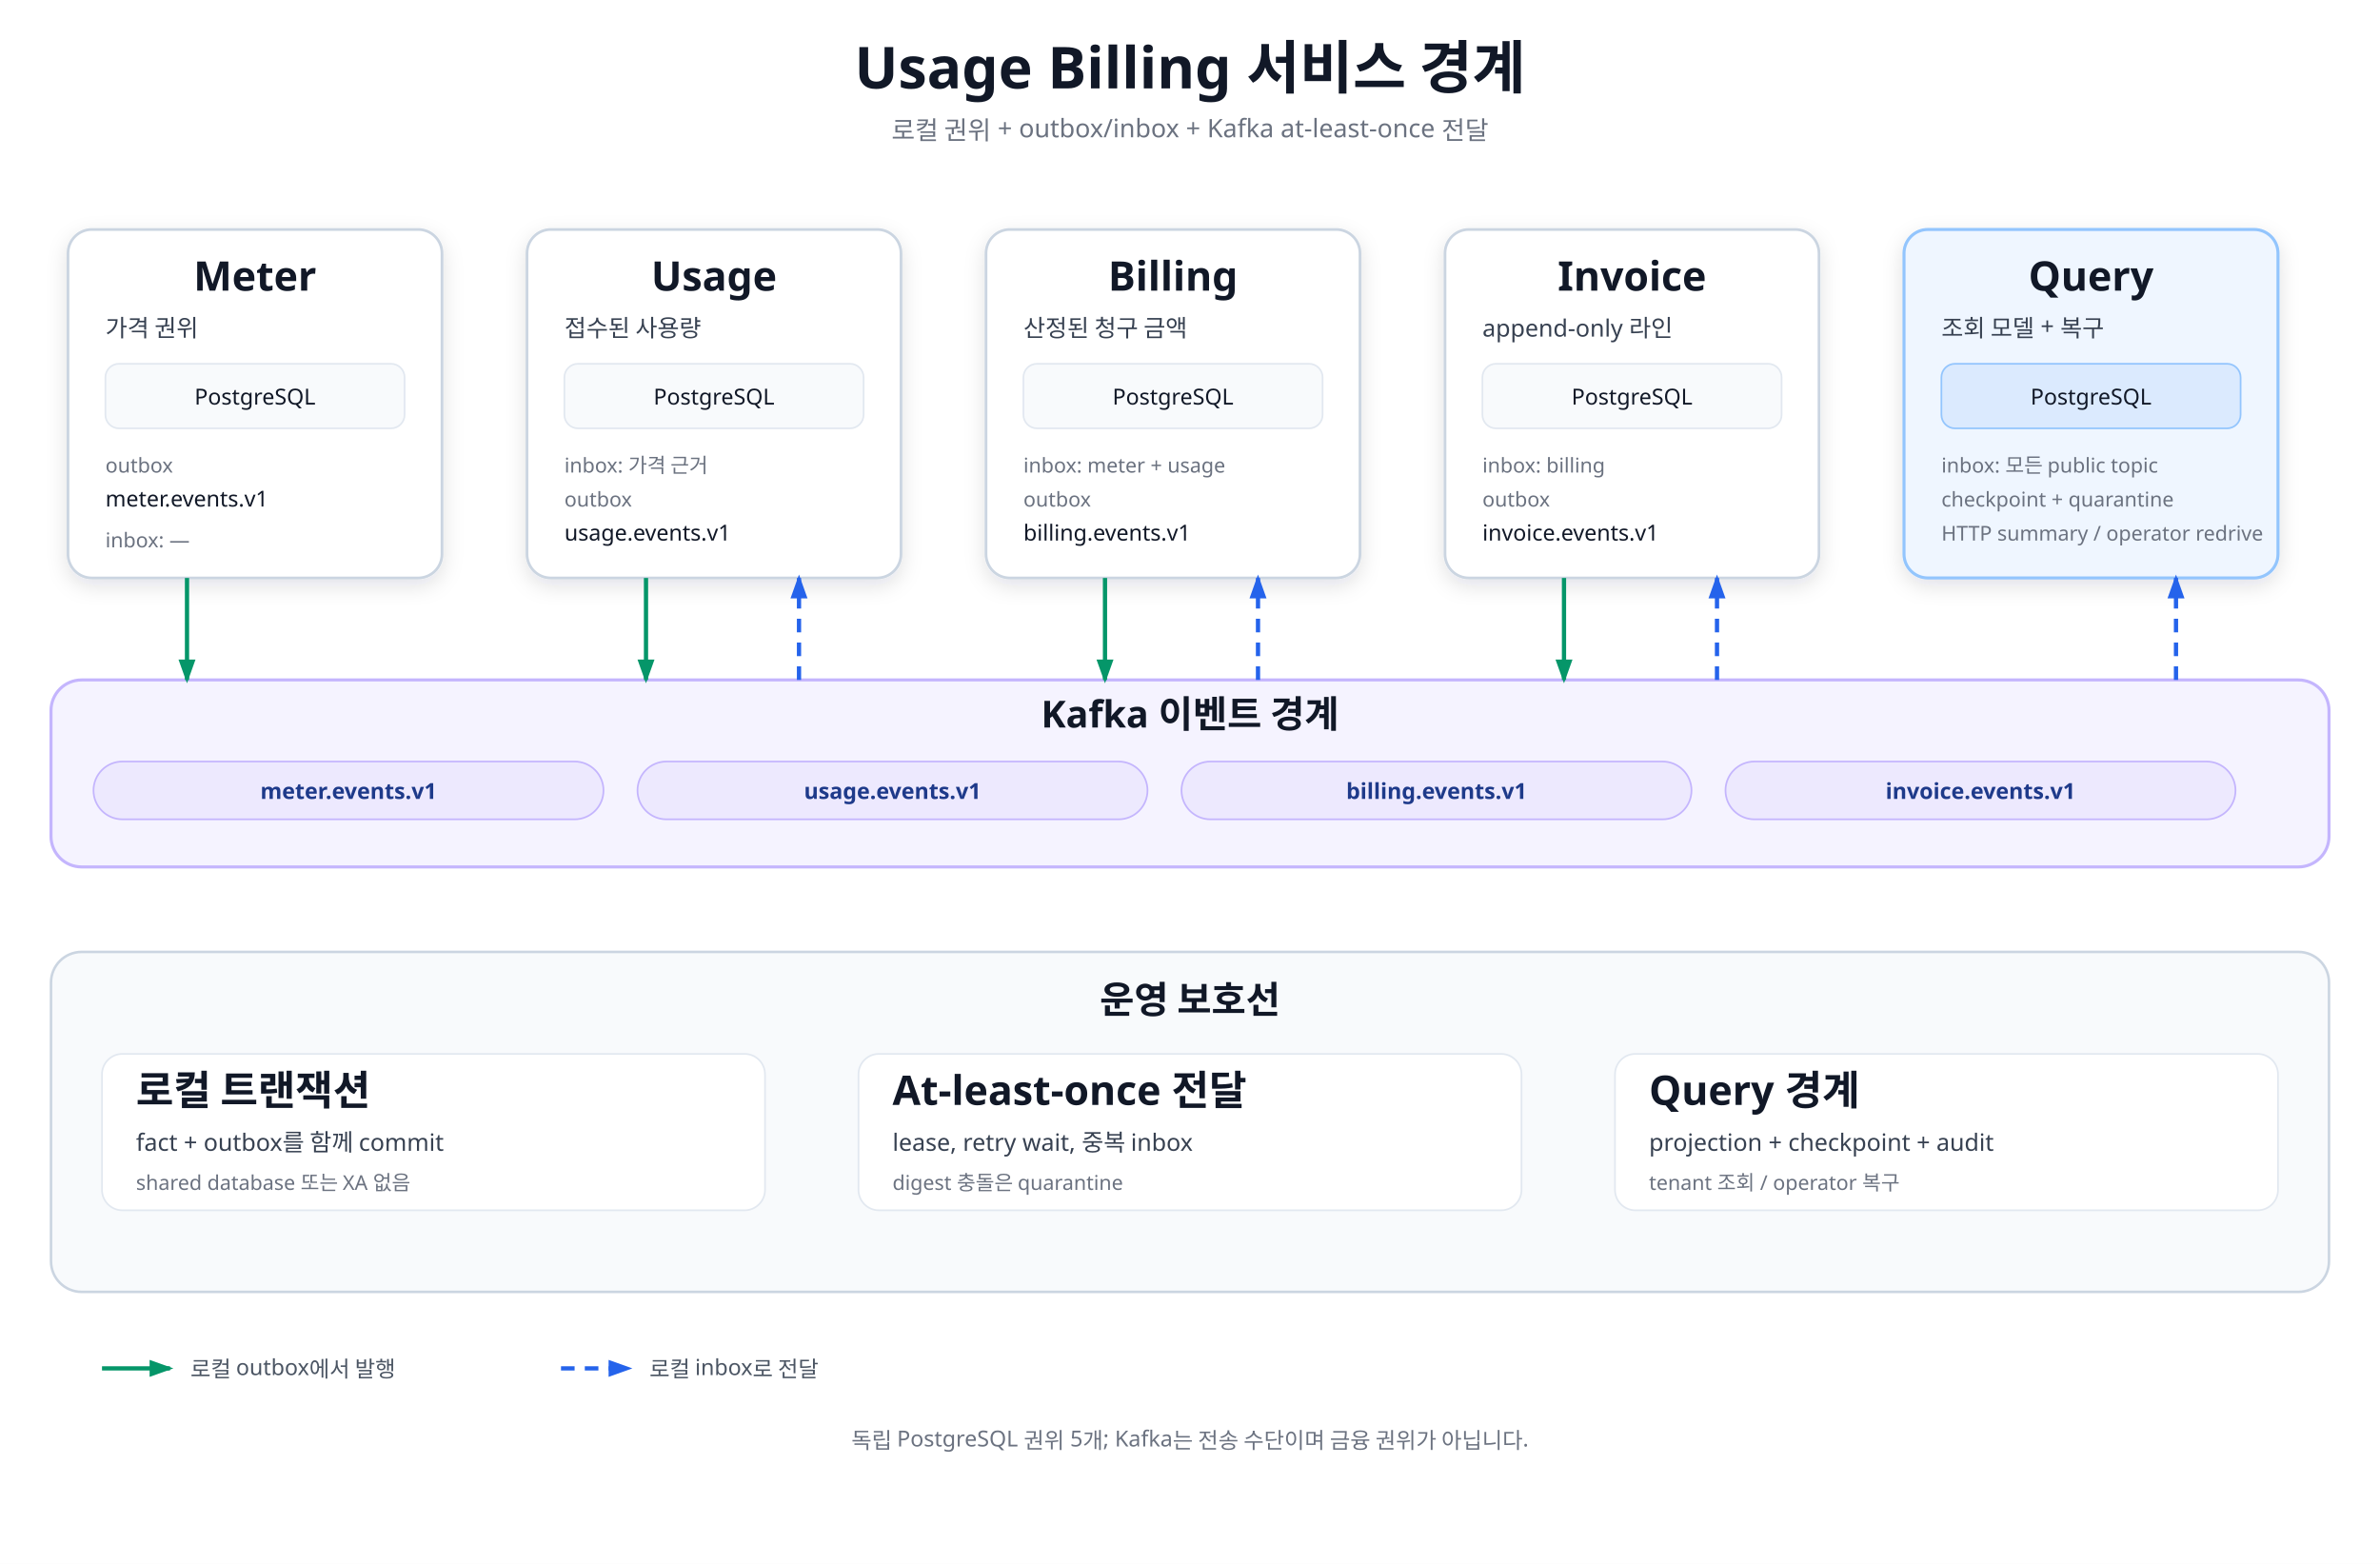
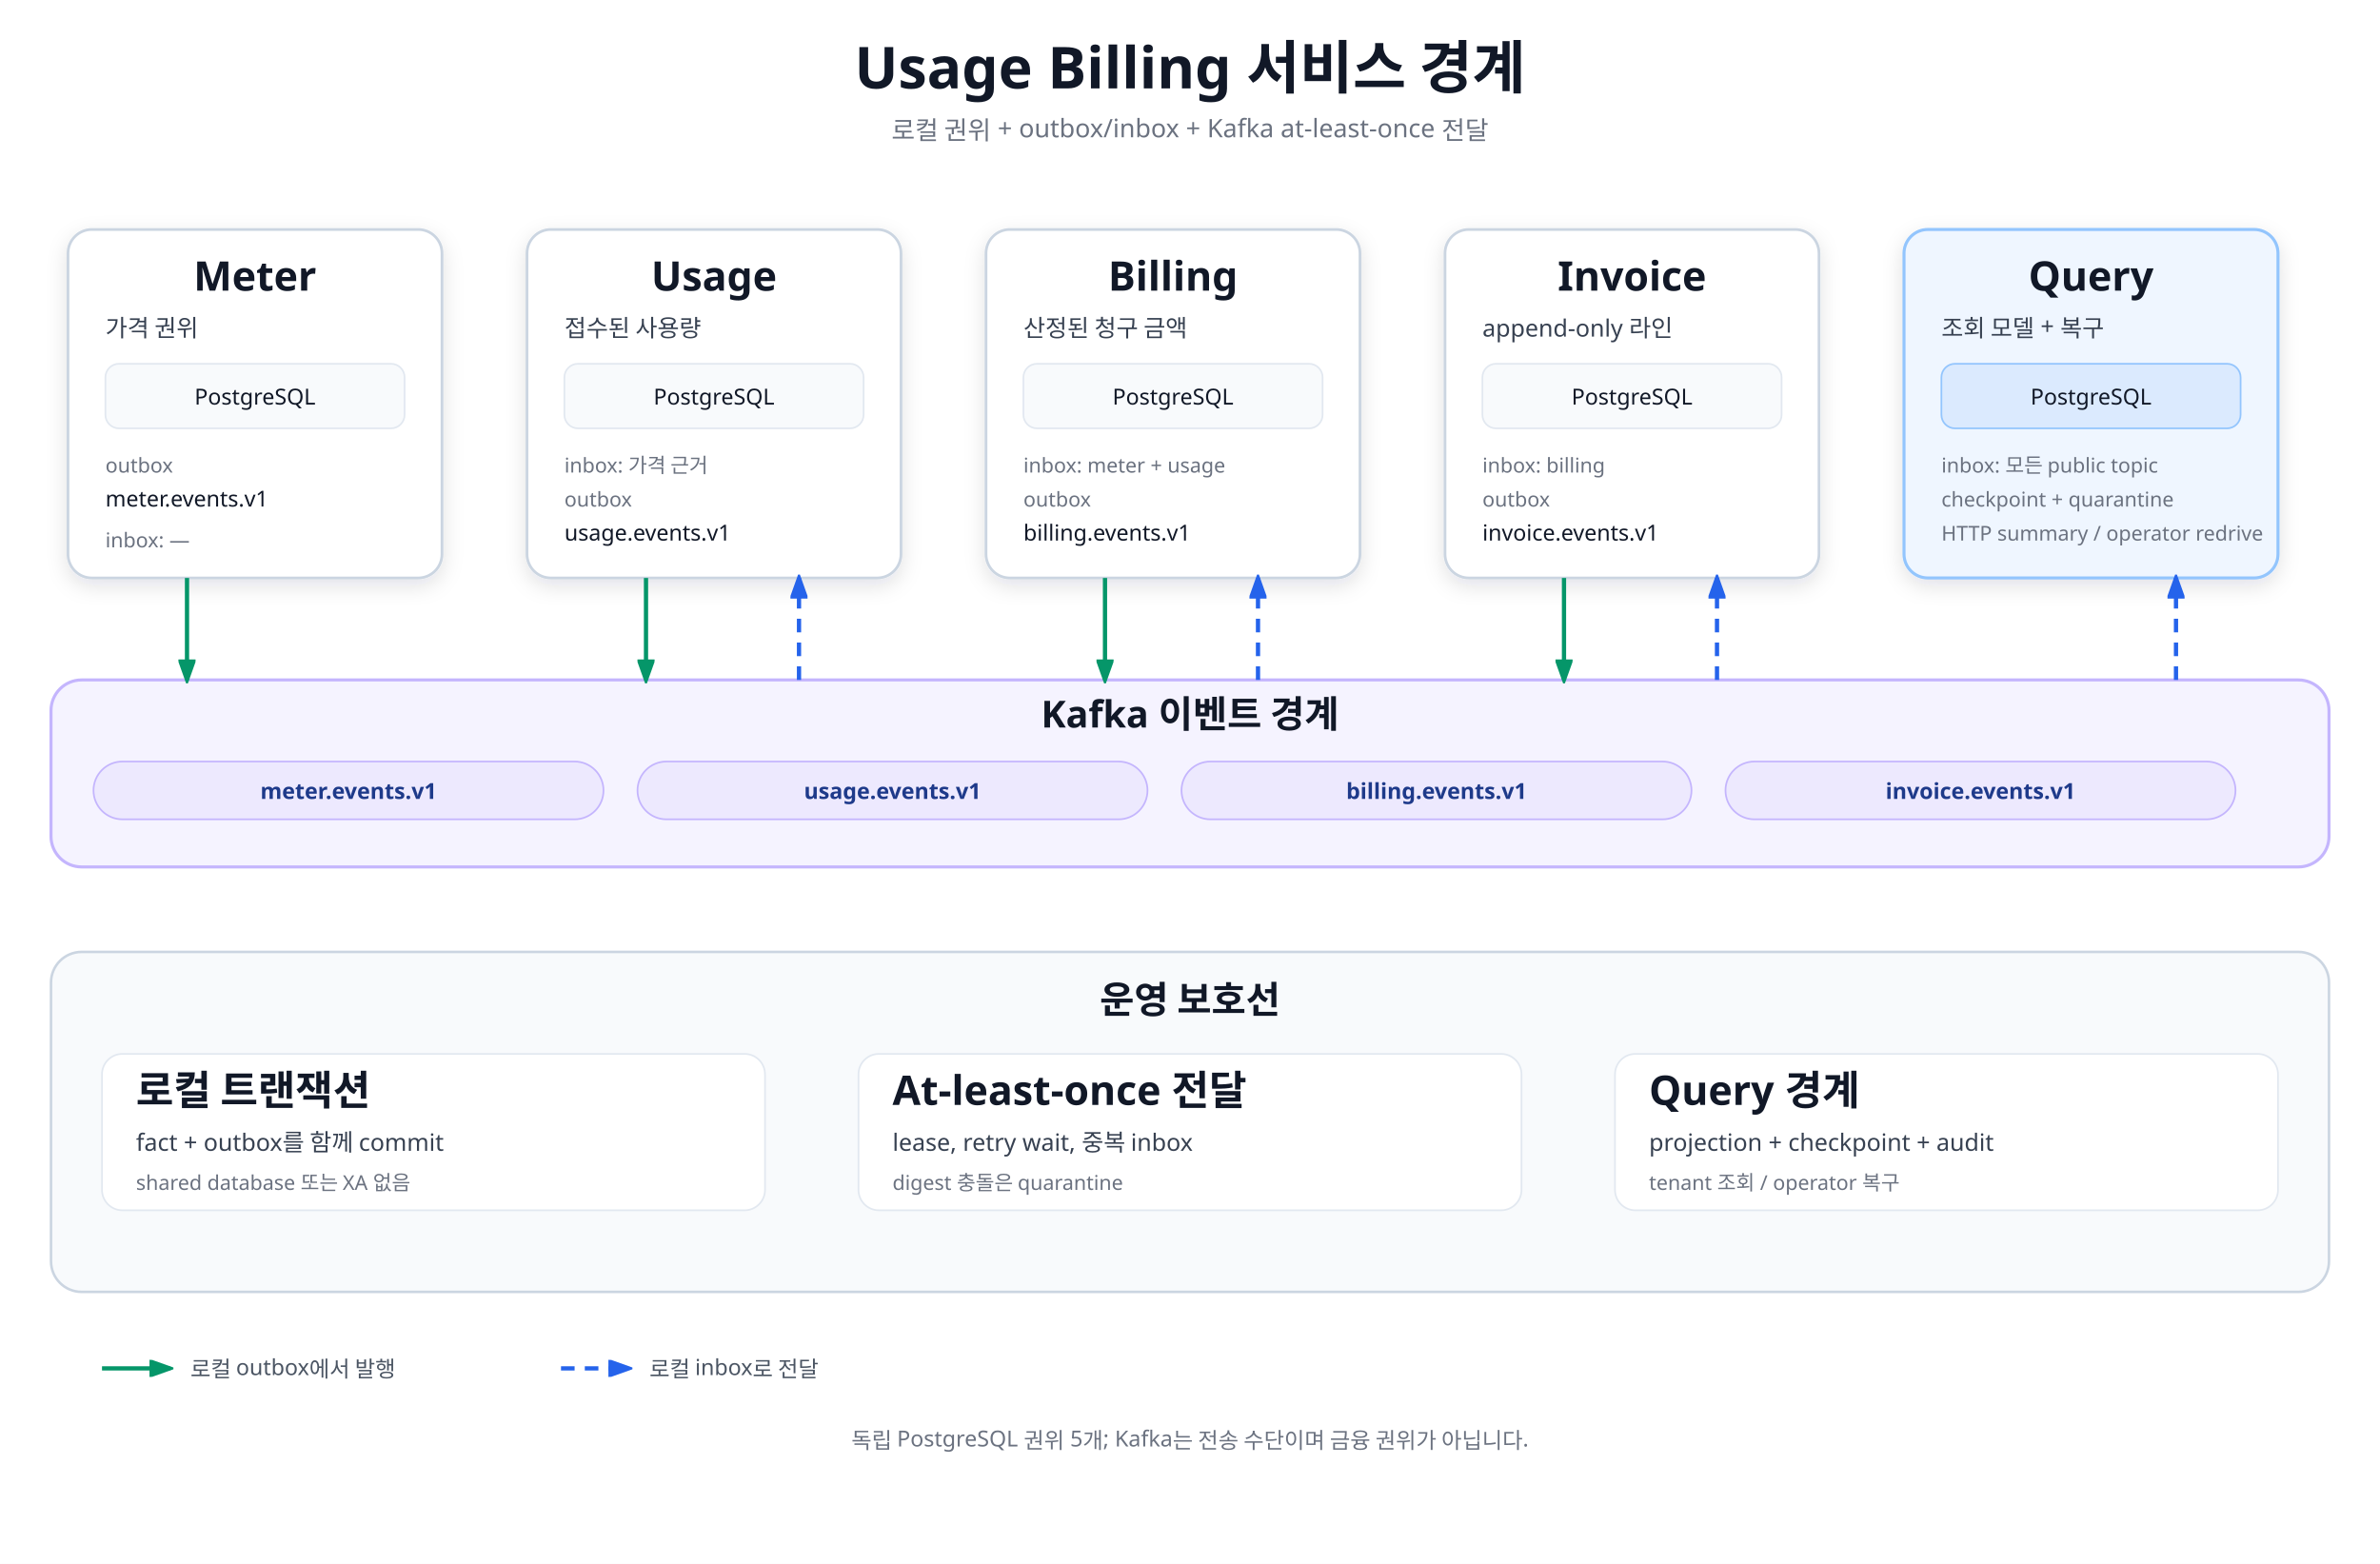
<svg xmlns="http://www.w3.org/2000/svg" viewBox="0 0 1400 920" width="1400" height="920">
  <defs>
    <marker id="arrow-publish" markerWidth="14" markerHeight="10" refX="12" refY="5" orient="auto" markerUnits="userSpaceOnUse">
-       <polygon points="0 0, 14 5, 0 10" fill="#059669" />
+       <path d="M 0 0 L 14 5 L 0 10 Z" fill="#059669" stroke="#059669" stroke-dasharray="none" style="stroke-dasharray:none" />
    </marker>
    <marker id="arrow-deliver" markerWidth="14" markerHeight="10" refX="12" refY="5" orient="auto" markerUnits="userSpaceOnUse">
-       <polygon points="0 0, 14 5, 0 10" fill="#2563eb" />
+       <path d="M 0 0 L 14 5 L 0 10 Z" fill="#2563eb" stroke="#2563eb" stroke-dasharray="none" style="stroke-dasharray:none" />
    </marker>
    <filter id="soft-shadow" x="-20%" y="-20%" width="140%" height="150%">
      <feDropShadow dx="0" dy="4" stdDeviation="6" flood-color="#0f172a" flood-opacity="0.12" />
    </filter>
    <style>
      .title { font-family: 'goorm Sans'; font-size: 34px; font-weight: 700; fill: #111827; }
      .subtitle { font-family: 'goorm Sans Code'; font-size: 15px; fill: #6b7280; }
      .service-title { font-family: 'goorm Sans'; font-size: 24px; font-weight: 700; fill: #111827; }
      .body { font-family: 'goorm Sans'; font-size: 14px; fill: #374151; }
      .small { font-family: 'goorm Sans'; font-size: 12px; fill: #6b7280; }
      .code { font-family: 'goorm Sans Code'; font-size: 13px; fill: #111827; }
      .topic { font-family: 'goorm Sans Code'; font-size: 13px; font-weight: 700; fill: #1e3a8a; }
      .band-title { font-family: 'goorm Sans'; font-size: 22px; font-weight: 700; fill: #111827; }
      .legend { font-family: 'goorm Sans'; font-size: 13px; fill: #4b5563; }
      .footnote { font-family: 'goorm Sans'; font-size: 13px; fill: #6b7280; }
    </style>
  </defs>
  <rect width="1400" height="920" fill="#ffffff" />
  <text x="700" y="52" text-anchor="middle" class="title">Usage Billing 서비스 경계</text>
  <text x="700" y="82" text-anchor="middle" class="subtitle">로컬 권위 + outbox/inbox + Kafka at-least-once 전달</text>
  <g filter="url(#soft-shadow)">
    <rect x="40" y="135" width="220" height="205" rx="14" fill="#ffffff" stroke="#cbd5e1" stroke-width="1.6" />
    <rect x="310" y="135" width="220" height="205" rx="14" fill="#ffffff" stroke="#cbd5e1" stroke-width="1.6" />
    <rect x="580" y="135" width="220" height="205" rx="14" fill="#ffffff" stroke="#cbd5e1" stroke-width="1.6" />
    <rect x="850" y="135" width="220" height="205" rx="14" fill="#ffffff" stroke="#cbd5e1" stroke-width="1.6" />
    <rect x="1120" y="135" width="220" height="205" rx="14" fill="#eff6ff" stroke="#93c5fd" stroke-width="1.8" />
  </g>
  <text x="150" y="171" text-anchor="middle" class="service-title">Meter</text>
  <text x="62" y="198" class="body">가격 권위</text>
  <rect x="62" y="214" width="176" height="38" rx="8" fill="#f8fafc" stroke="#e2e8f0" />
  <text x="150" y="238" text-anchor="middle" class="code">PostgreSQL</text>
  <text x="62" y="278" class="small">outbox</text>
  <text x="62" y="298" class="code">meter.events.v1</text>
  <text x="62" y="322" class="small">inbox: —</text>
  <text x="420" y="171" text-anchor="middle" class="service-title">Usage</text>
  <text x="332" y="198" class="body">접수된 사용량</text>
  <rect x="332" y="214" width="176" height="38" rx="8" fill="#f8fafc" stroke="#e2e8f0" />
  <text x="420" y="238" text-anchor="middle" class="code">PostgreSQL</text>
  <text x="332" y="278" class="small">inbox: 가격 근거</text>
  <text x="332" y="298" class="small">outbox</text>
  <text x="332" y="318" class="code">usage.events.v1</text>
  <text x="690" y="171" text-anchor="middle" class="service-title">Billing</text>
  <text x="602" y="198" class="body">산정된 청구 금액</text>
  <rect x="602" y="214" width="176" height="38" rx="8" fill="#f8fafc" stroke="#e2e8f0" />
  <text x="690" y="238" text-anchor="middle" class="code">PostgreSQL</text>
  <text x="602" y="278" class="small">inbox: meter + usage</text>
  <text x="602" y="298" class="small">outbox</text>
  <text x="602" y="318" class="code">billing.events.v1</text>
  <text x="960" y="171" text-anchor="middle" class="service-title">Invoice</text>
  <text x="872" y="198" class="body">append-only 라인</text>
  <rect x="872" y="214" width="176" height="38" rx="8" fill="#f8fafc" stroke="#e2e8f0" />
  <text x="960" y="238" text-anchor="middle" class="code">PostgreSQL</text>
  <text x="872" y="278" class="small">inbox: billing</text>
  <text x="872" y="298" class="small">outbox</text>
  <text x="872" y="318" class="code">invoice.events.v1</text>
  <text x="1230" y="171" text-anchor="middle" class="service-title">Query</text>
  <text x="1142" y="198" class="body">조회 모델 + 복구</text>
  <rect x="1142" y="214" width="176" height="38" rx="8" fill="#dbeafe" stroke="#93c5fd" />
  <text x="1230" y="238" text-anchor="middle" class="code">PostgreSQL</text>
  <text x="1142" y="278" class="small">inbox: 모든 public topic</text>
  <text x="1142" y="298" class="small">checkpoint + quarantine</text>
  <text x="1142" y="318" class="small">HTTP summary / operator redrive</text>
  <rect x="30" y="400" width="1340" height="110" rx="18" fill="#f5f3ff" stroke="#c4b5fd" stroke-width="1.8" />
  <text x="700" y="428" text-anchor="middle" class="band-title">Kafka 이벤트 경계</text>
  <rect x="55" y="448" width="300" height="34" rx="17" fill="#ede9fe" stroke="#c4b5fd" />
  <rect x="375" y="448" width="300" height="34" rx="17" fill="#ede9fe" stroke="#c4b5fd" />
  <rect x="695" y="448" width="300" height="34" rx="17" fill="#ede9fe" stroke="#c4b5fd" />
  <rect x="1015" y="448" width="300" height="34" rx="17" fill="#ede9fe" stroke="#c4b5fd" />
  <text x="205" y="470" text-anchor="middle" class="topic">meter.events.v1</text>
  <text x="525" y="470" text-anchor="middle" class="topic">usage.events.v1</text>
  <text x="845" y="470" text-anchor="middle" class="topic">billing.events.v1</text>
  <text x="1165" y="470" text-anchor="middle" class="topic">invoice.events.v1</text>
  <path d="M110 340 L110 400" fill="none" stroke="#059669" stroke-width="2.5" marker-end="url(#arrow-publish)" />
  <path d="M380 340 L380 400" fill="none" stroke="#059669" stroke-width="2.5" marker-end="url(#arrow-publish)" />
  <path d="M650 340 L650 400" fill="none" stroke="#059669" stroke-width="2.5" marker-end="url(#arrow-publish)" />
  <path d="M920 340 L920 400" fill="none" stroke="#059669" stroke-width="2.5" marker-end="url(#arrow-publish)" />
  <path d="M470 400 L470 340" fill="none" stroke="#2563eb" stroke-width="2.5" stroke-dasharray="8 6" marker-end="url(#arrow-deliver)" />
  <path d="M740 400 L740 340" fill="none" stroke="#2563eb" stroke-width="2.5" stroke-dasharray="8 6" marker-end="url(#arrow-deliver)" />
  <path d="M1010 400 L1010 340" fill="none" stroke="#2563eb" stroke-width="2.5" stroke-dasharray="8 6" marker-end="url(#arrow-deliver)" />
  <path d="M1280 400 L1280 340" fill="none" stroke="#2563eb" stroke-width="2.5" stroke-dasharray="8 6" marker-end="url(#arrow-deliver)" />
  <rect x="30" y="560" width="1340" height="200" rx="18" fill="#f8fafc" stroke="#cbd5e1" stroke-width="1.5" />
  <text x="700" y="596" text-anchor="middle" class="band-title">운영 보호선</text>
  <rect x="60" y="620" width="390" height="92" rx="12" fill="#ffffff" stroke="#e2e8f0" />
  <rect x="505" y="620" width="390" height="92" rx="12" fill="#ffffff" stroke="#e2e8f0" />
  <rect x="950" y="620" width="390" height="92" rx="12" fill="#ffffff" stroke="#e2e8f0" />
  <text x="80" y="650" class="service-title" font-size="20">로컬 트랜잭션</text>
  <text x="80" y="677" class="body">fact + outbox를 함께 commit</text>
  <text x="80" y="700" class="small">shared database 또는 XA 없음</text>
  <text x="525" y="650" class="service-title" font-size="20">At-least-once 전달</text>
  <text x="525" y="677" class="body">lease, retry wait, 중복 inbox</text>
  <text x="525" y="700" class="small">digest 충돌은 quarantine</text>
  <text x="970" y="650" class="service-title" font-size="20">Query 경계</text>
  <text x="970" y="677" class="body">projection + checkpoint + audit</text>
  <text x="970" y="700" class="small">tenant 조회 / operator 복구</text>
  <line x1="60" y1="805" x2="100" y2="805" stroke="#059669" stroke-width="2.5" marker-end="url(#arrow-publish)" />
  <text x="112" y="810" class="legend">로컬 outbox에서 발행</text>
  <line x1="330" y1="805" x2="370" y2="805" stroke="#2563eb" stroke-width="2.5" stroke-dasharray="8 6" marker-end="url(#arrow-deliver)" />
  <text x="382" y="810" class="legend">로컬 inbox로 전달</text>
  <text x="700" y="852" text-anchor="middle" class="footnote">독립 PostgreSQL 권위 5개; Kafka는 전송 수단이며 금융 권위가 아닙니다.</text>
</svg>
